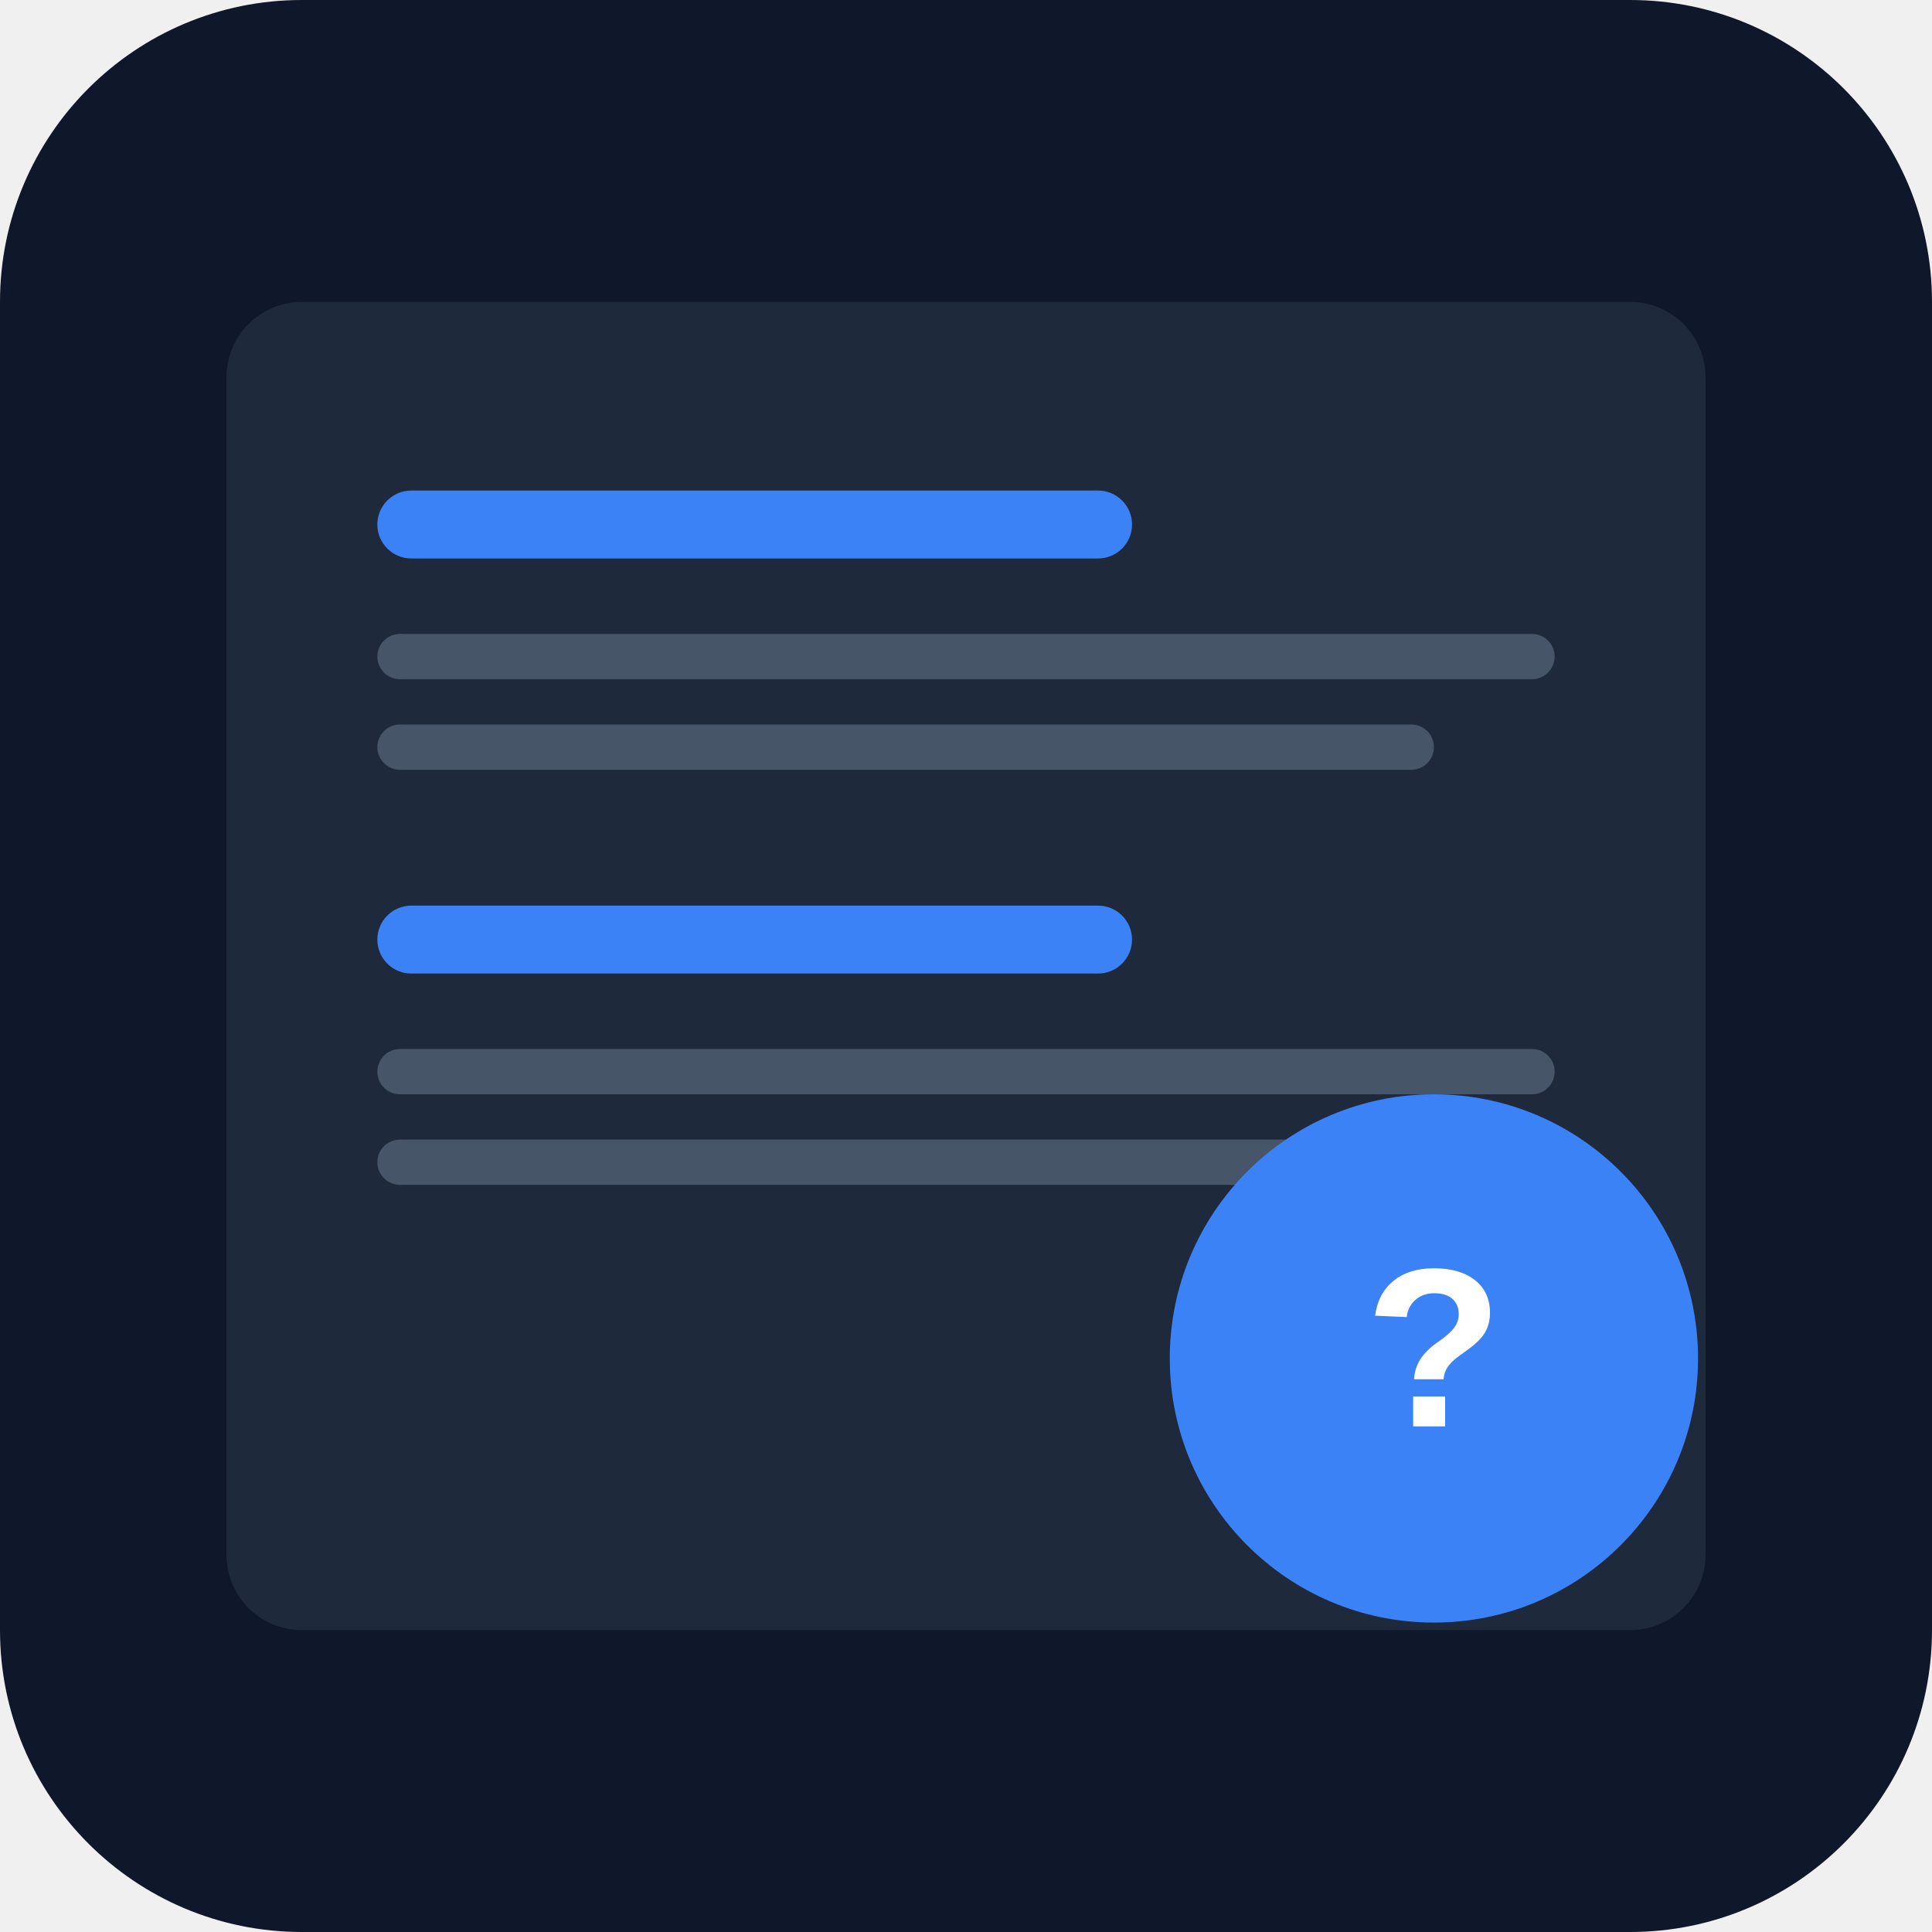
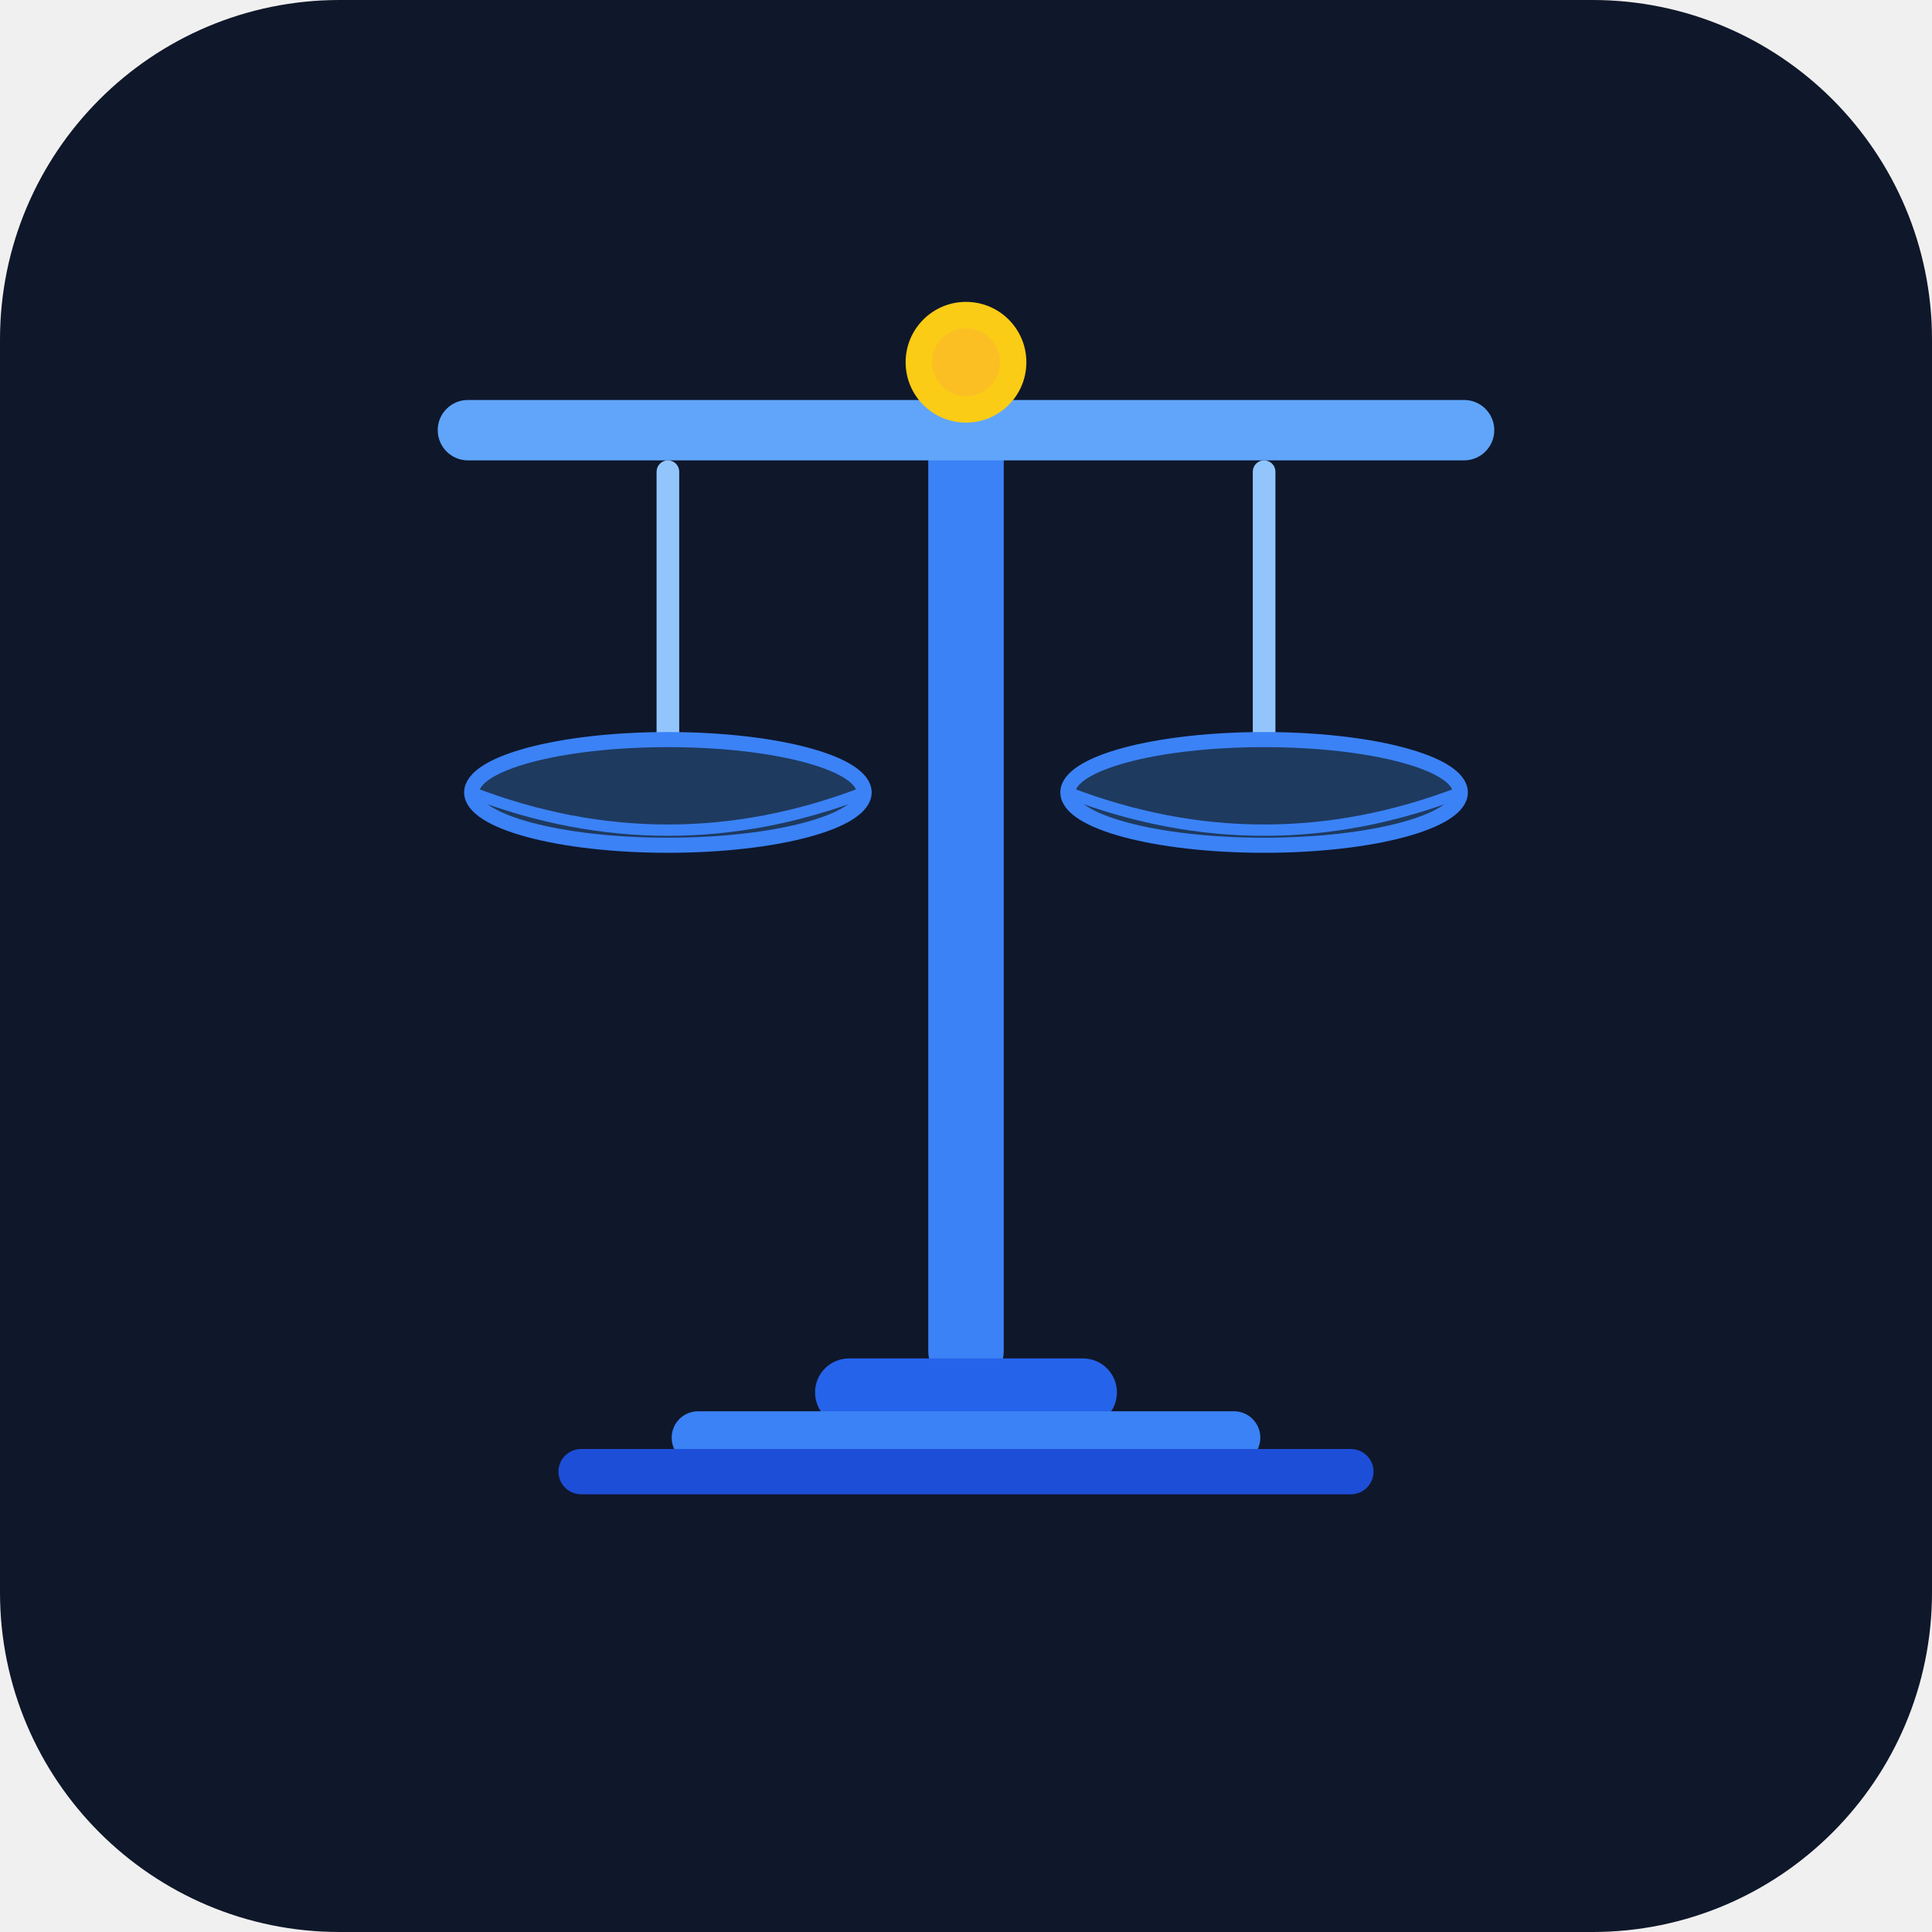
<svg xmlns="http://www.w3.org/2000/svg" viewBox="0 0 512 512">
-   <rect width="512" height="512" rx="80" fill="#0f172a" />
-   <rect x="60" y="80" width="392" height="352" rx="20" fill="#1e293b" />
-   <rect x="100" y="130" width="200" height="18" rx="9" fill="#3b82f6" />
-   <rect x="100" y="168" width="312" height="12" rx="6" fill="#475569" />
-   <rect x="100" y="192" width="280" height="12" rx="6" fill="#475569" />
-   <rect x="100" y="240" width="200" height="18" rx="9" fill="#3b82f6" />
-   <rect x="100" y="278" width="312" height="12" rx="6" fill="#475569" />
-   <rect x="100" y="302" width="250" height="12" rx="6" fill="#475569" />
-   <circle cx="380" cy="360" r="70" fill="#3b82f6" />
-   <text x="380" y="378" text-anchor="middle" font-family="Arial" font-size="60" font-weight="bold" fill="white">?</text>
+   <rect width="512" height="512" rx="90" fill="#0f172a" />
+   <rect x="246" y="108" width="20" height="260" rx="10" fill="#3b82f6" />
+   <rect x="116" y="106" width="280" height="16" rx="8" fill="#60a5fa" />
+   <rect x="174" y="122" width="6" height="76" rx="3" fill="#93c5fd" />
+   <rect x="332" y="122" width="6" height="76" rx="3" fill="#93c5fd" />
+   <ellipse cx="177" cy="210" rx="52" ry="14" fill="#1e3a5f" stroke="#3b82f6" stroke-width="4" />
+   <path d="M125 210 Q177 230 229 210" stroke="#3b82f6" stroke-width="3" fill="none" />
+   <ellipse cx="335" cy="210" rx="52" ry="14" fill="#1e3a5f" stroke="#3b82f6" stroke-width="4" />
+   <path d="M283 210 Q335 230 387 210" stroke="#3b82f6" stroke-width="3" fill="none" />
+   <rect x="216" y="360" width="80" height="18" rx="9" fill="#2563eb" />
+   <rect x="178" y="374" width="156" height="14" rx="7" fill="#3b82f6" />
+   <rect x="148" y="384" width="216" height="12" rx="6" fill="#1d4ed8" />
+   <circle cx="256" cy="96" r="16" fill="#facc15" />
+   <circle cx="256" cy="96" r="9" fill="#fbbf24" />
</svg>
